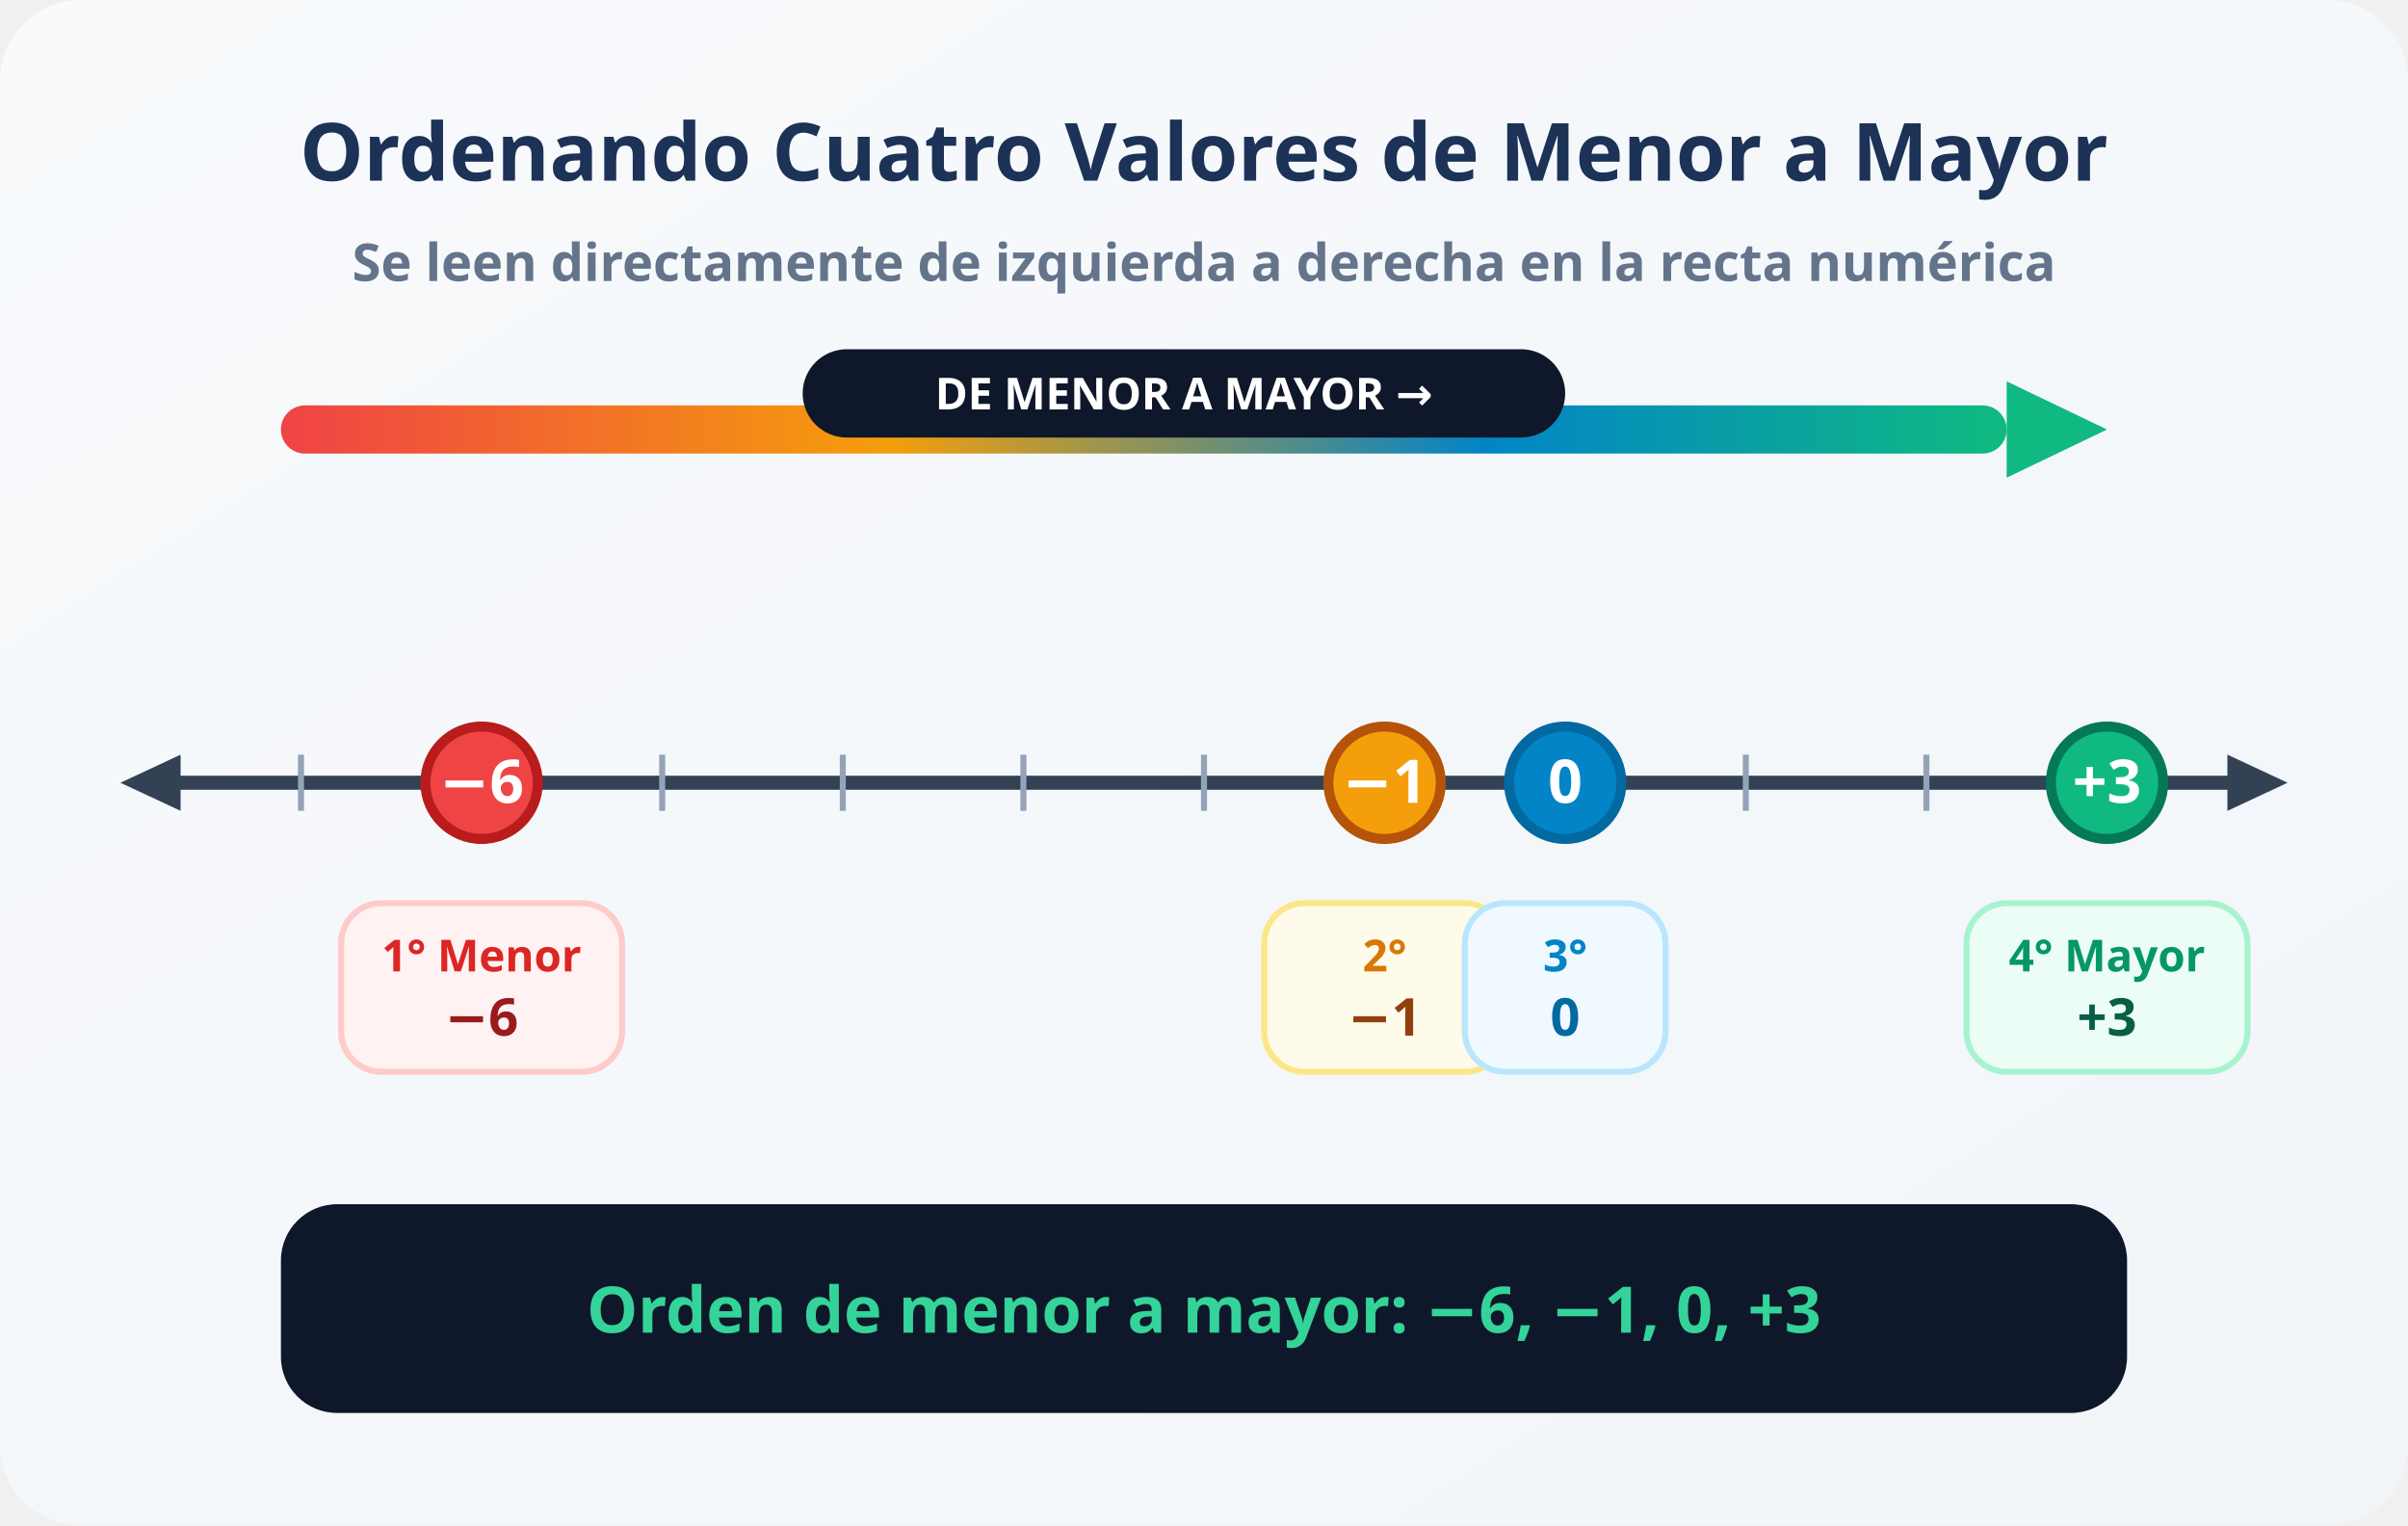
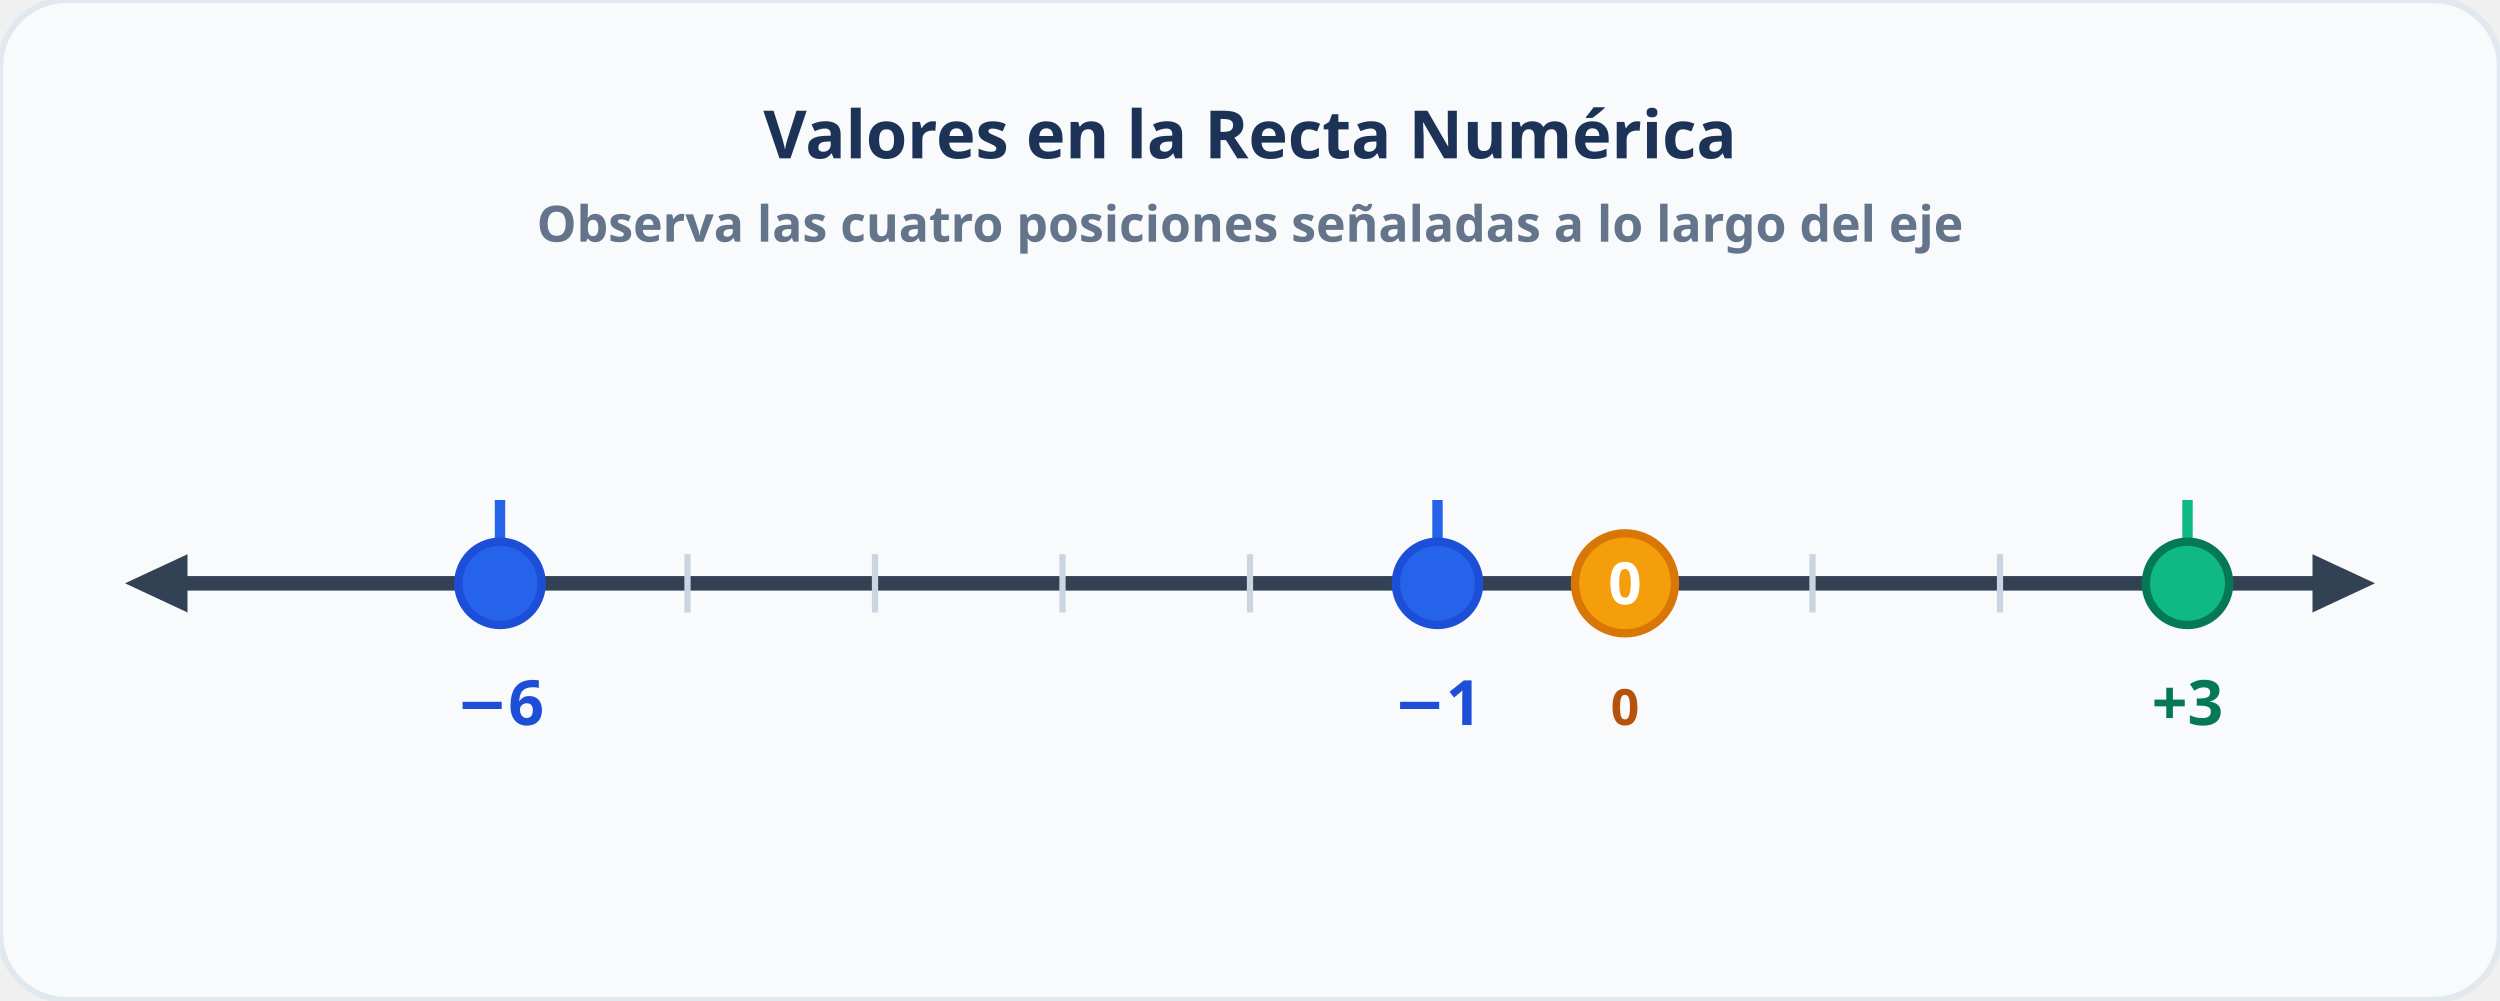
- <svg xmlns="http://www.w3.org/2000/svg" viewBox="0 0 600 380" width="100%" height="100%">
-   <defs>
-     <linearGradient id="bgGrad11" x1="0" y1="0" x2="1" y2="1">
-       <stop offset="0%" stop-color="#F8FAFC" />
-       <stop offset="100%" stop-color="#F1F5F9" />
-     </linearGradient>
-     <linearGradient id="orderGrad" x1="0" y1="0" x2="1" y2="0">
-       <stop offset="0%" stop-color="#EF4444" />
-       <stop offset="35%" stop-color="#F59E0B" />
-       <stop offset="70%" stop-color="#0284C7" />
-       <stop offset="100%" stop-color="#10B981" />
-     </linearGradient>
-   </defs>
-   <rect x="0" y="0" width="600" height="380" rx="20" fill="url(#bgGrad11)" />
-   <text x="300" y="45" font-family="Nunito, sans-serif" font-size="20" font-weight="900" fill="#1C3257" text-anchor="middle">Ordenando Cuatro Valores de Menor a Mayor</text>
-   <text x="300" y="70" font-family="Nunito, sans-serif" font-size="13" font-weight="700" fill="#64748B" text-anchor="middle">Se leen directamente de izquierda a derecha en la recta numérica</text>
-   <g transform="translate(70, 95)">
-     <rect x="0" y="6" width="430" height="12" rx="6" fill="url(#orderGrad)" />
-     <polygon points="430,0 455,12 430,24" fill="#10B981" />
-     <rect x="130" y="-8" width="190" height="22" rx="11" fill="#0F172A" />
-     <text x="225" y="7" font-family="Nunito, sans-serif" font-size="11" font-weight="800" fill="#FFFFFF" text-anchor="middle">DE MENOR A MAYOR →</text>
-   </g>
-   <line x1="40" y1="195" x2="560" y2="195" stroke="#334155" stroke-width="3.5" />
-   <polygon points="30,195 45,188 45,202" fill="#334155" />
-   <polygon points="570,195 555,188 555,202" fill="#334155" />
-   <line x1="75" y1="188" x2="75" y2="202" stroke="#94A3B8" stroke-width="1.5" />
-   <circle cx="120" cy="195" r="14" fill="#EF4444" stroke="#B91C1C" stroke-width="2.5" />
-   <text x="120" y="200" font-family="Nunito, sans-serif" font-size="15" font-weight="900" fill="#FFFFFF" text-anchor="middle">−6</text>
-   <rect x="85" y="225" width="70" height="42" rx="10" fill="#FEF2F2" stroke="#FECACA" stroke-width="1.5" />
-   <text x="120" y="242" font-family="Nunito, sans-serif" font-size="11" font-weight="900" fill="#DC2626" text-anchor="middle">1° Menor</text>
-   <text x="120" y="258" font-family="Nunito, sans-serif" font-size="13" font-weight="900" fill="#991B1B" text-anchor="middle">−6</text>
-   <line x1="165" y1="188" x2="165" y2="202" stroke="#94A3B8" stroke-width="1.5" />
-   <line x1="210" y1="188" x2="210" y2="202" stroke="#94A3B8" stroke-width="1.5" />
-   <line x1="255" y1="188" x2="255" y2="202" stroke="#94A3B8" stroke-width="1.5" />
-   <line x1="300" y1="188" x2="300" y2="202" stroke="#94A3B8" stroke-width="1.5" />
-   <circle cx="345" cy="195" r="14" fill="#F59E0B" stroke="#B45309" stroke-width="2.5" />
-   <text x="345" y="200" font-family="Nunito, sans-serif" font-size="15" font-weight="900" fill="#FFFFFF" text-anchor="middle">−1</text>
-   <rect x="315" y="225" width="60" height="42" rx="10" fill="#FFFBEB" stroke="#FDE68A" stroke-width="1.5" />
-   <text x="345" y="242" font-family="Nunito, sans-serif" font-size="11" font-weight="900" fill="#D97706" text-anchor="middle">2°</text>
-   <text x="345" y="258" font-family="Nunito, sans-serif" font-size="13" font-weight="900" fill="#92400E" text-anchor="middle">−1</text>
-   <circle cx="390" cy="195" r="14" fill="#0284C7" stroke="#0369A1" stroke-width="2.5" />
-   <text x="390" y="200" font-family="Nunito, sans-serif" font-size="15" font-weight="900" fill="#FFFFFF" text-anchor="middle">0</text>
-   <rect x="365" y="225" width="50" height="42" rx="10" fill="#F0F9FF" stroke="#BAE6FD" stroke-width="1.5" />
-   <text x="390" y="242" font-family="Nunito, sans-serif" font-size="11" font-weight="900" fill="#0284C7" text-anchor="middle">3°</text>
-   <text x="390" y="258" font-family="Nunito, sans-serif" font-size="13" font-weight="900" fill="#0369A1" text-anchor="middle">0</text>
-   <line x1="435" y1="188" x2="435" y2="202" stroke="#94A3B8" stroke-width="1.5" />
-   <line x1="480" y1="188" x2="480" y2="202" stroke="#94A3B8" stroke-width="1.5" />
-   <circle cx="525" cy="195" r="14" fill="#10B981" stroke="#047857" stroke-width="2.5" />
-   <text x="525" y="200" font-family="Nunito, sans-serif" font-size="15" font-weight="900" fill="#FFFFFF" text-anchor="middle">+3</text>
-   <rect x="490" y="225" width="70" height="42" rx="10" fill="#ECFDF5" stroke="#A7F3D0" stroke-width="1.5" />
-   <text x="525" y="242" font-family="Nunito, sans-serif" font-size="11" font-weight="900" fill="#059669" text-anchor="middle">4° Mayor</text>
-   <text x="525" y="258" font-family="Nunito, sans-serif" font-size="13" font-weight="900" fill="#065F46" text-anchor="middle">+3</text>
-   <rect x="70" y="300" width="460" height="52" rx="14" fill="#0F172A" />
-   <text x="300" y="332" font-family="Nunito, sans-serif" font-size="16" font-weight="900" fill="#34D399" text-anchor="middle">Orden de menor a mayor:  −6,  −1,  0,  +3</text>
+ <svg xmlns="http://www.w3.org/2000/svg" viewBox="0 0 600 240" width="100%" height="100%">
+   <rect x="0" y="0" width="600" height="240" rx="16" fill="#F8FAFC" stroke="#E2E8F0" stroke-width="1.5" />
+   <text x="300" y="38" font-family="Nunito, sans-serif" font-size="16" font-weight="800" fill="#1C3257" text-anchor="middle">Valores en la Recta Numérica</text>
+   <text x="300" y="58" font-family="Nunito, sans-serif" font-size="12" font-weight="600" fill="#64748B" text-anchor="middle">Observa las cuatro posiciones señaladas a lo largo del eje</text>
+   <line x1="40" y1="140" x2="560" y2="140" stroke="#334155" stroke-width="3.5" stroke-linecap="round" />
+   <polygon points="30,140 45,133 45,147" fill="#334155" />
+   <polygon points="570,140 555,133 555,147" fill="#334155" />
+   <line x1="165" y1="133" x2="165" y2="147" stroke="#CBD5E1" stroke-width="1.5" />
+   <line x1="210" y1="133" x2="210" y2="147" stroke="#CBD5E1" stroke-width="1.5" />
+   <line x1="255" y1="133" x2="255" y2="147" stroke="#CBD5E1" stroke-width="1.5" />
+   <line x1="300" y1="133" x2="300" y2="147" stroke="#CBD5E1" stroke-width="1.5" />
+   <line x1="435" y1="133" x2="435" y2="147" stroke="#CBD5E1" stroke-width="1.5" />
+   <line x1="480" y1="133" x2="480" y2="147" stroke="#CBD5E1" stroke-width="1.5" />
+   <line x1="120" y1="120" x2="120" y2="150" stroke="#2563EB" stroke-width="2.5" />
+   <circle cx="120" cy="140" r="10" fill="#2563EB" stroke="#1D4ED8" stroke-width="2" />
+   <text x="120" y="174" font-family="Nunito, sans-serif" font-size="15" font-weight="900" fill="#1D4ED8" text-anchor="middle">−6</text>
+   <line x1="345" y1="120" x2="345" y2="150" stroke="#2563EB" stroke-width="2.5" />
+   <circle cx="345" cy="140" r="10" fill="#2563EB" stroke="#1D4ED8" stroke-width="2" />
+   <text x="345" y="174" font-family="Nunito, sans-serif" font-size="15" font-weight="900" fill="#1D4ED8" text-anchor="middle">−1</text>
+   <circle cx="390" cy="140" r="12" fill="#F59E0B" stroke="#D97706" stroke-width="2" />
+   <text x="390" y="145" font-family="Nunito, sans-serif" font-size="14" font-weight="900" fill="#FFFFFF" text-anchor="middle">0</text>
+   <text x="390" y="174" font-family="Nunito, sans-serif" font-size="12" font-weight="800" fill="#B45309" text-anchor="middle">0</text>
+   <line x1="525" y1="120" x2="525" y2="150" stroke="#10B981" stroke-width="2.5" />
+   <circle cx="525" cy="140" r="10" fill="#10B981" stroke="#047857" stroke-width="2" />
+   <text x="525" y="174" font-family="Nunito, sans-serif" font-size="15" font-weight="900" fill="#047857" text-anchor="middle">+3</text>
</svg>
